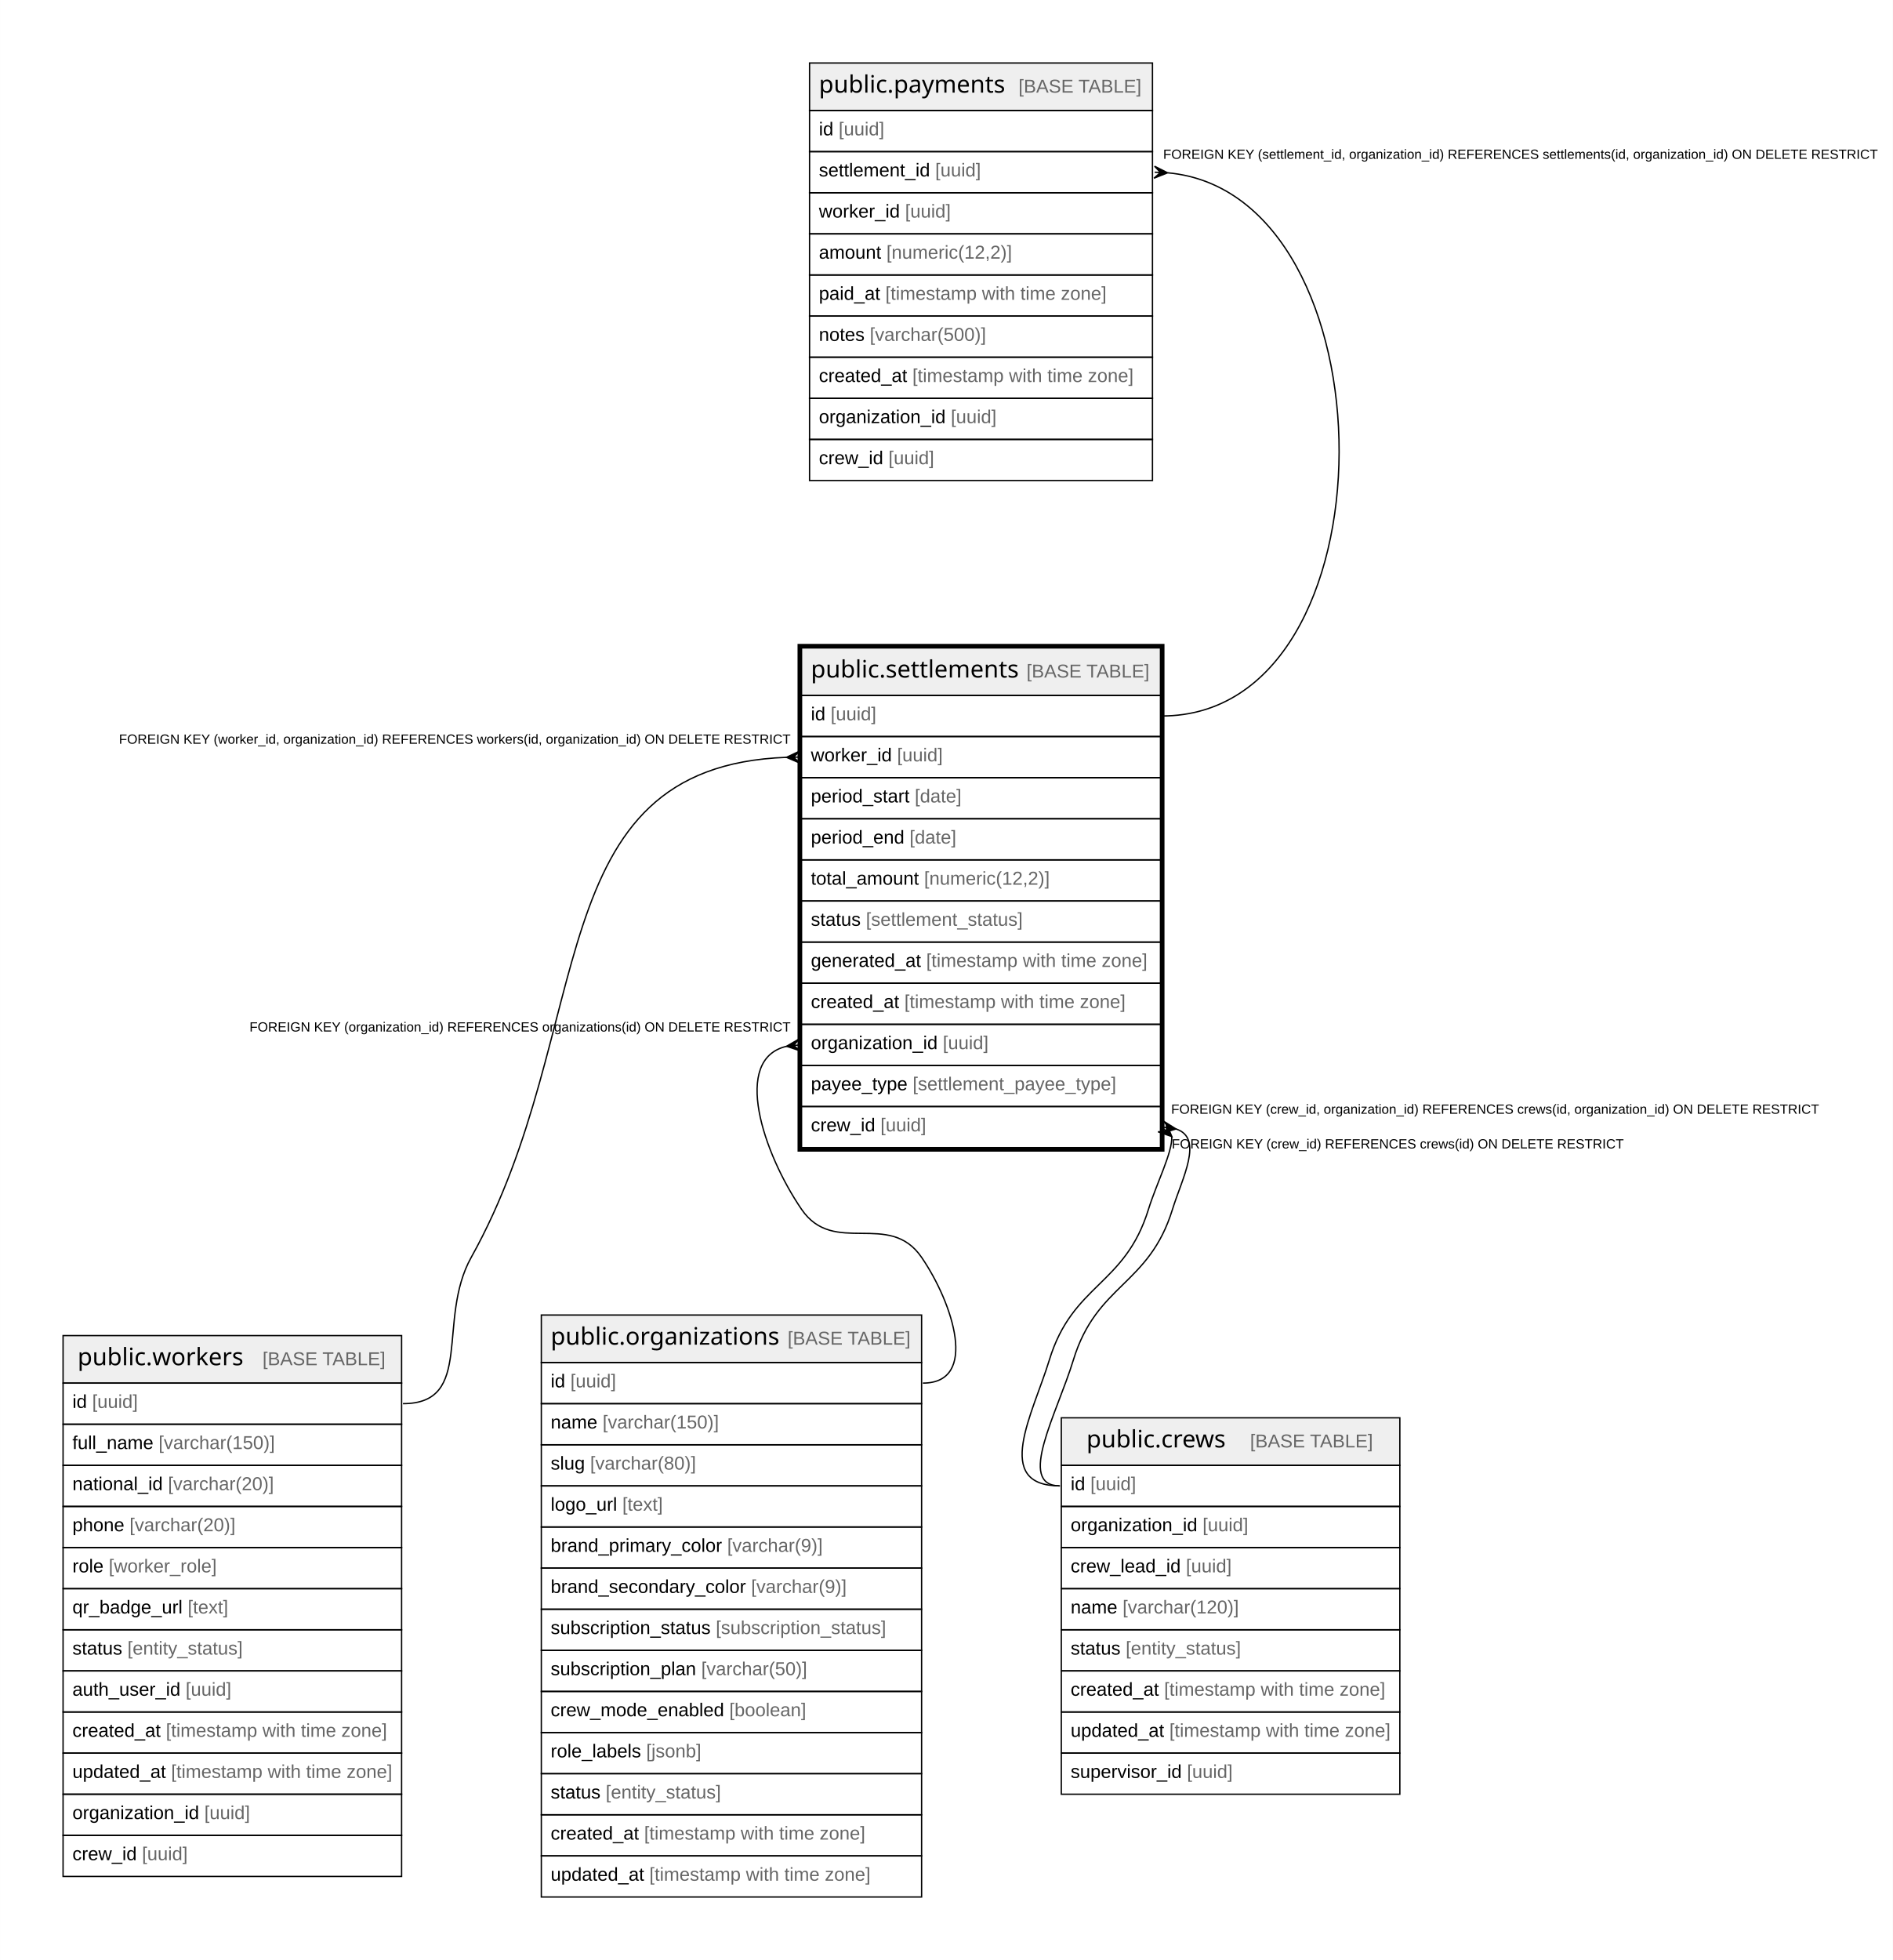
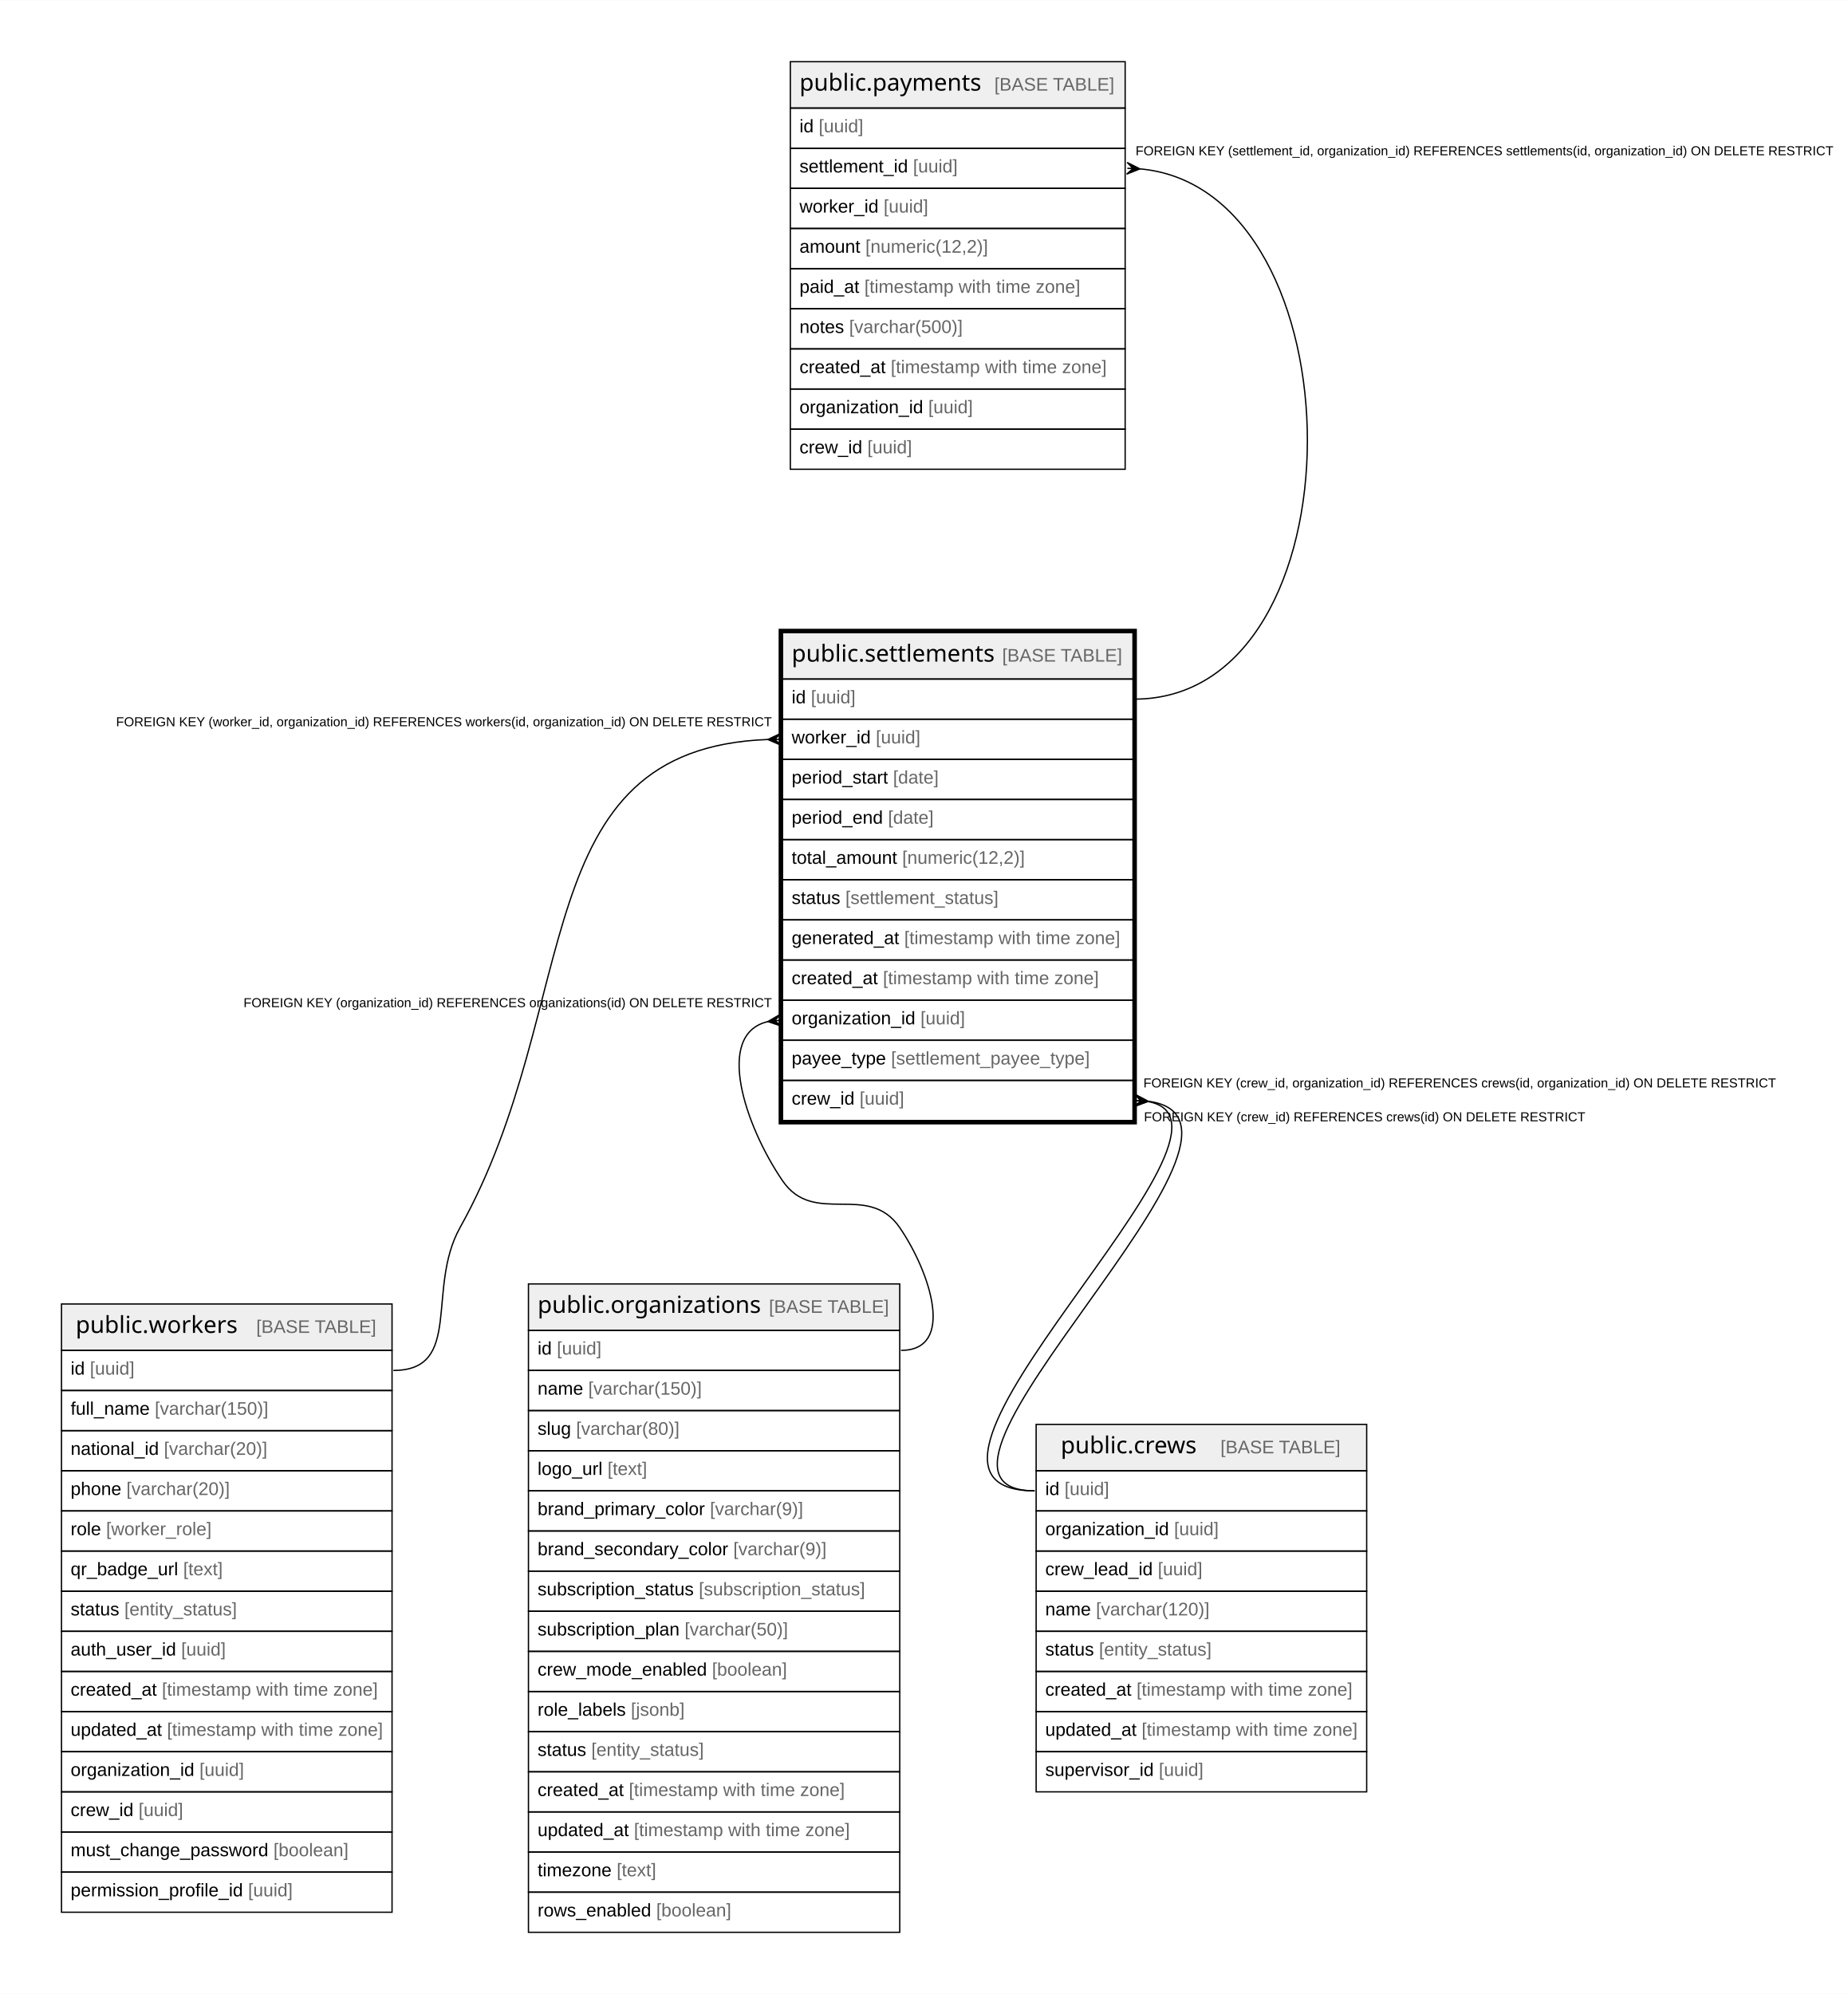
- <svg xmlns="http://www.w3.org/2000/svg" width="1418pt" height="1468pt" viewBox="0.00 0.00 1418.27 1468.40">
-   <g id="graph0" class="graph" transform="scale(1 1) rotate(0) translate(4 1464.4)">
-     <polygon fill="white" stroke="none" points="-4,4 -4,-1464.4 1414.27,-1464.4 1414.27,4 -4,4" />
+ <svg xmlns="http://www.w3.org/2000/svg" width="1418pt" height="1530pt" viewBox="0.00 0.00 1418.27 1530.00">
+   <g id="graph0" class="graph" transform="scale(1 1) rotate(0) translate(4 1526)">
+     <polygon fill="white" stroke="none" points="-4,4 -4,-1526 1414.27,-1526 1414.27,4 -4,4" />
    <g id="node1" class="node">
-       <polygon fill="#efefef" stroke="none" points="596.56,-943.4 596.56,-979 865.52,-979 865.52,-943.4 596.56,-943.4" />
-       <polygon fill="none" stroke="black" points="596.56,-943.4 596.56,-979 865.52,-979 865.52,-943.4 596.56,-943.4" />
-       <text text-anchor="start" x="603.56" y="-956.8" font-family="Arial Bold" font-size="18.00">public.settlements</text>
-       <text text-anchor="start" x="734.03" y="-956.8" font-family="Arial" font-size="14.00">    </text>
-       <text text-anchor="start" x="765.15" y="-956.8" font-family="Arial" font-size="14.00" fill="#666666">[BASE TABLE]</text>
+       <polygon fill="#efefef" stroke="none" points="596.56,-1005 596.56,-1040.6 865.52,-1040.6 865.52,-1005 596.56,-1005" />
+       <polygon fill="none" stroke="black" points="596.56,-1005 596.56,-1040.6 865.52,-1040.6 865.52,-1005 596.56,-1005" />
+       <text text-anchor="start" x="603.56" y="-1018.4" font-family="Arial Bold" font-size="18.00">public.settlements</text>
+       <text text-anchor="start" x="734.03" y="-1018.4" font-family="Arial" font-size="14.00">    </text>
+       <text text-anchor="start" x="765.15" y="-1018.4" font-family="Arial" font-size="14.00" fill="#666666">[BASE TABLE]</text>
+       <polygon fill="none" stroke="black" points="596.56,-974.2 596.56,-1005 865.52,-1005 865.52,-974.2 596.56,-974.2" />
+       <text text-anchor="start" x="603.56" y="-986.4" font-family="Arial" font-size="14.00">id </text>
+       <text text-anchor="start" x="618.35" y="-986.4" font-family="Arial" font-size="14.00" fill="#666666">[uuid]</text>
+       <polygon fill="none" stroke="black" points="596.56,-943.4 596.56,-974.2 865.52,-974.2 865.52,-943.4 596.56,-943.4" />
+       <text text-anchor="start" x="603.56" y="-955.6" font-family="Arial" font-size="14.00">worker_id </text>
+       <text text-anchor="start" x="668.14" y="-955.6" font-family="Arial" font-size="14.00" fill="#666666">[uuid]</text>
      <polygon fill="none" stroke="black" points="596.56,-912.6 596.56,-943.4 865.52,-943.4 865.52,-912.6 596.56,-912.6" />
-       <text text-anchor="start" x="603.56" y="-924.8" font-family="Arial" font-size="14.00">id </text>
-       <text text-anchor="start" x="618.35" y="-924.8" font-family="Arial" font-size="14.00" fill="#666666">[uuid]</text>
+       <text text-anchor="start" x="603.56" y="-924.8" font-family="Arial" font-size="14.00">period_start </text>
+       <text text-anchor="start" x="681.38" y="-924.8" font-family="Arial" font-size="14.00" fill="#666666">[date]</text>
      <polygon fill="none" stroke="black" points="596.56,-881.8 596.56,-912.6 865.52,-912.6 865.52,-881.8 596.56,-881.8" />
-       <text text-anchor="start" x="603.56" y="-894" font-family="Arial" font-size="14.00">worker_id </text>
-       <text text-anchor="start" x="668.14" y="-894" font-family="Arial" font-size="14.00" fill="#666666">[uuid]</text>
+       <text text-anchor="start" x="603.56" y="-894" font-family="Arial" font-size="14.00">period_end </text>
+       <text text-anchor="start" x="677.51" y="-894" font-family="Arial" font-size="14.00" fill="#666666">[date]</text>
      <polygon fill="none" stroke="black" points="596.56,-851 596.56,-881.8 865.52,-881.8 865.52,-851 596.56,-851" />
-       <text text-anchor="start" x="603.56" y="-863.2" font-family="Arial" font-size="14.00">period_start </text>
-       <text text-anchor="start" x="681.38" y="-863.2" font-family="Arial" font-size="14.00" fill="#666666">[date]</text>
+       <text text-anchor="start" x="603.56" y="-863.2" font-family="Arial" font-size="14.00">total_amount </text>
+       <text text-anchor="start" x="688.39" y="-863.2" font-family="Arial" font-size="14.00" fill="#666666">[numeric(12,2)]</text>
      <polygon fill="none" stroke="black" points="596.56,-820.2 596.56,-851 865.52,-851 865.52,-820.2 596.56,-820.2" />
-       <text text-anchor="start" x="603.56" y="-832.4" font-family="Arial" font-size="14.00">period_end </text>
-       <text text-anchor="start" x="677.51" y="-832.4" font-family="Arial" font-size="14.00" fill="#666666">[date]</text>
+       <text text-anchor="start" x="603.56" y="-832.4" font-family="Arial" font-size="14.00">status </text>
+       <text text-anchor="start" x="644.8" y="-832.4" font-family="Arial" font-size="14.00" fill="#666666">[settlement_status]</text>
      <polygon fill="none" stroke="black" points="596.56,-789.4 596.56,-820.2 865.52,-820.2 865.52,-789.4 596.56,-789.4" />
-       <text text-anchor="start" x="603.56" y="-801.6" font-family="Arial" font-size="14.00">total_amount </text>
-       <text text-anchor="start" x="688.39" y="-801.6" font-family="Arial" font-size="14.00" fill="#666666">[numeric(12,2)]</text>
+       <text text-anchor="start" x="603.56" y="-801.6" font-family="Arial" font-size="14.00">generated_at </text>
+       <text text-anchor="start" x="689.97" y="-801.6" font-family="Arial" font-size="14.00" fill="#666666">[timestamp with time zone]</text>
      <polygon fill="none" stroke="black" points="596.56,-758.6 596.56,-789.4 865.52,-789.4 865.52,-758.6 596.56,-758.6" />
-       <text text-anchor="start" x="603.56" y="-770.8" font-family="Arial" font-size="14.00">status </text>
-       <text text-anchor="start" x="644.8" y="-770.8" font-family="Arial" font-size="14.00" fill="#666666">[settlement_status]</text>
+       <text text-anchor="start" x="603.56" y="-770.8" font-family="Arial" font-size="14.00">created_at </text>
+       <text text-anchor="start" x="673.61" y="-770.8" font-family="Arial" font-size="14.00" fill="#666666">[timestamp with time zone]</text>
      <polygon fill="none" stroke="black" points="596.56,-727.8 596.56,-758.6 865.52,-758.6 865.52,-727.8 596.56,-727.8" />
-       <text text-anchor="start" x="603.56" y="-740" font-family="Arial" font-size="14.00">generated_at </text>
-       <text text-anchor="start" x="689.97" y="-740" font-family="Arial" font-size="14.00" fill="#666666">[timestamp with time zone]</text>
+       <text text-anchor="start" x="603.56" y="-740" font-family="Arial" font-size="14.00">organization_id </text>
+       <text text-anchor="start" x="702.41" y="-740" font-family="Arial" font-size="14.00" fill="#666666">[uuid]</text>
      <polygon fill="none" stroke="black" points="596.56,-697 596.56,-727.8 865.52,-727.8 865.52,-697 596.56,-697" />
-       <text text-anchor="start" x="603.56" y="-709.2" font-family="Arial" font-size="14.00">created_at </text>
-       <text text-anchor="start" x="673.61" y="-709.2" font-family="Arial" font-size="14.00" fill="#666666">[timestamp with time zone]</text>
+       <text text-anchor="start" x="603.56" y="-709.2" font-family="Arial" font-size="14.00">payee_type </text>
+       <text text-anchor="start" x="679.84" y="-709.2" font-family="Arial" font-size="14.00" fill="#666666">[settlement_payee_type]</text>
      <polygon fill="none" stroke="black" points="596.56,-666.2 596.56,-697 865.52,-697 865.52,-666.2 596.56,-666.2" />
-       <text text-anchor="start" x="603.56" y="-678.4" font-family="Arial" font-size="14.00">organization_id </text>
-       <text text-anchor="start" x="702.41" y="-678.4" font-family="Arial" font-size="14.00" fill="#666666">[uuid]</text>
-       <polygon fill="none" stroke="black" points="596.56,-635.4 596.56,-666.2 865.52,-666.2 865.52,-635.4 596.56,-635.4" />
-       <text text-anchor="start" x="603.56" y="-647.6" font-family="Arial" font-size="14.00">payee_type </text>
-       <text text-anchor="start" x="679.84" y="-647.6" font-family="Arial" font-size="14.00" fill="#666666">[settlement_payee_type]</text>
-       <polygon fill="none" stroke="black" points="596.56,-604.6 596.56,-635.4 865.52,-635.4 865.52,-604.6 596.56,-604.6" />
-       <text text-anchor="start" x="603.56" y="-616.8" font-family="Arial" font-size="14.00">crew_id </text>
-       <text text-anchor="start" x="655.69" y="-616.8" font-family="Arial" font-size="14.00" fill="#666666">[uuid]</text>
-       <polygon fill="none" stroke="black" stroke-width="3" points="595.06,-603.1 595.06,-980.5 867.02,-980.5 867.02,-603.1 595.06,-603.1" />
+       <text text-anchor="start" x="603.56" y="-678.4" font-family="Arial" font-size="14.00">crew_id </text>
+       <text text-anchor="start" x="655.69" y="-678.4" font-family="Arial" font-size="14.00" fill="#666666">[uuid]</text>
+       <polygon fill="none" stroke="black" stroke-width="3" points="595.06,-664.7 595.06,-1042.1 867.02,-1042.1 867.02,-664.7 595.06,-664.7" />
    </g>
    <g id="node3" class="node">
-       <polygon fill="#efefef" stroke="none" points="43.2,-428.2 43.2,-463.8 296.88,-463.8 296.88,-428.2 43.2,-428.2" />
-       <polygon fill="none" stroke="black" points="43.2,-428.2 43.2,-463.8 296.88,-463.8 296.88,-428.2 43.2,-428.2" />
-       <text text-anchor="start" x="54.06" y="-441.6" font-family="Arial Bold" font-size="18.00">public.workers</text>
-       <text text-anchor="start" x="161.53" y="-441.6" font-family="Arial" font-size="14.00">    </text>
-       <text text-anchor="start" x="192.65" y="-441.6" font-family="Arial" font-size="14.00" fill="#666666">[BASE TABLE]</text>
+       <polygon fill="#efefef" stroke="none" points="43.2,-489.8 43.2,-525.4 296.88,-525.4 296.88,-489.8 43.2,-489.8" />
+       <polygon fill="none" stroke="black" points="43.2,-489.8 43.2,-525.4 296.88,-525.4 296.88,-489.8 43.2,-489.8" />
+       <text text-anchor="start" x="54.06" y="-503.2" font-family="Arial Bold" font-size="18.00">public.workers</text>
+       <text text-anchor="start" x="161.53" y="-503.2" font-family="Arial" font-size="14.00">    </text>
+       <text text-anchor="start" x="192.65" y="-503.2" font-family="Arial" font-size="14.00" fill="#666666">[BASE TABLE]</text>
+       <polygon fill="none" stroke="black" points="43.2,-459 43.2,-489.8 296.88,-489.8 296.88,-459 43.2,-459" />
+       <text text-anchor="start" x="50.2" y="-471.2" font-family="Arial" font-size="14.00">id </text>
+       <text text-anchor="start" x="64.99" y="-471.2" font-family="Arial" font-size="14.00" fill="#666666">[uuid]</text>
+       <polygon fill="none" stroke="black" points="43.2,-428.2 43.2,-459 296.88,-459 296.88,-428.2 43.2,-428.2" />
+       <text text-anchor="start" x="50.2" y="-440.4" font-family="Arial" font-size="14.00">full_name </text>
+       <text text-anchor="start" x="114.79" y="-440.4" font-family="Arial" font-size="14.00" fill="#666666">[varchar(150)]</text>
      <polygon fill="none" stroke="black" points="43.2,-397.4 43.2,-428.2 296.88,-428.2 296.88,-397.4 43.2,-397.4" />
-       <text text-anchor="start" x="50.2" y="-409.6" font-family="Arial" font-size="14.00">id </text>
-       <text text-anchor="start" x="64.99" y="-409.6" font-family="Arial" font-size="14.00" fill="#666666">[uuid]</text>
+       <text text-anchor="start" x="50.2" y="-409.6" font-family="Arial" font-size="14.00">national_id </text>
+       <text text-anchor="start" x="121.81" y="-409.6" font-family="Arial" font-size="14.00" fill="#666666">[varchar(20)]</text>
      <polygon fill="none" stroke="black" points="43.2,-366.6 43.2,-397.4 296.88,-397.4 296.88,-366.6 43.2,-366.6" />
-       <text text-anchor="start" x="50.2" y="-378.8" font-family="Arial" font-size="14.00">full_name </text>
-       <text text-anchor="start" x="114.79" y="-378.8" font-family="Arial" font-size="14.00" fill="#666666">[varchar(150)]</text>
+       <text text-anchor="start" x="50.2" y="-378.8" font-family="Arial" font-size="14.00">phone </text>
+       <text text-anchor="start" x="93.02" y="-378.8" font-family="Arial" font-size="14.00" fill="#666666">[varchar(20)]</text>
      <polygon fill="none" stroke="black" points="43.2,-335.8 43.2,-366.6 296.88,-366.6 296.88,-335.8 43.2,-335.8" />
-       <text text-anchor="start" x="50.2" y="-348" font-family="Arial" font-size="14.00">national_id </text>
-       <text text-anchor="start" x="121.81" y="-348" font-family="Arial" font-size="14.00" fill="#666666">[varchar(20)]</text>
+       <text text-anchor="start" x="50.2" y="-348" font-family="Arial" font-size="14.00">role </text>
+       <text text-anchor="start" x="77.43" y="-348" font-family="Arial" font-size="14.00" fill="#666666">[worker_role]</text>
      <polygon fill="none" stroke="black" points="43.2,-305 43.2,-335.8 296.88,-335.8 296.88,-305 43.2,-305" />
-       <text text-anchor="start" x="50.2" y="-317.2" font-family="Arial" font-size="14.00">phone </text>
-       <text text-anchor="start" x="93.02" y="-317.2" font-family="Arial" font-size="14.00" fill="#666666">[varchar(20)]</text>
+       <text text-anchor="start" x="50.2" y="-317.2" font-family="Arial" font-size="14.00">qr_badge_url </text>
+       <text text-anchor="start" x="136.6" y="-317.2" font-family="Arial" font-size="14.00" fill="#666666">[text]</text>
      <polygon fill="none" stroke="black" points="43.2,-274.2 43.2,-305 296.88,-305 296.88,-274.2 43.2,-274.2" />
-       <text text-anchor="start" x="50.2" y="-286.4" font-family="Arial" font-size="14.00">role </text>
-       <text text-anchor="start" x="77.43" y="-286.4" font-family="Arial" font-size="14.00" fill="#666666">[worker_role]</text>
+       <text text-anchor="start" x="50.2" y="-286.4" font-family="Arial" font-size="14.00">status </text>
+       <text text-anchor="start" x="91.44" y="-286.4" font-family="Arial" font-size="14.00" fill="#666666">[entity_status]</text>
      <polygon fill="none" stroke="black" points="43.2,-243.4 43.2,-274.2 296.88,-274.2 296.88,-243.4 43.2,-243.4" />
-       <text text-anchor="start" x="50.2" y="-255.6" font-family="Arial" font-size="14.00">qr_badge_url </text>
-       <text text-anchor="start" x="136.6" y="-255.6" font-family="Arial" font-size="14.00" fill="#666666">[text]</text>
+       <text text-anchor="start" x="50.2" y="-255.6" font-family="Arial" font-size="14.00">auth_user_id </text>
+       <text text-anchor="start" x="135.04" y="-255.6" font-family="Arial" font-size="14.00" fill="#666666">[uuid]</text>
      <polygon fill="none" stroke="black" points="43.2,-212.6 43.2,-243.4 296.88,-243.4 296.88,-212.6 43.2,-212.6" />
-       <text text-anchor="start" x="50.2" y="-224.8" font-family="Arial" font-size="14.00">status </text>
-       <text text-anchor="start" x="91.44" y="-224.8" font-family="Arial" font-size="14.00" fill="#666666">[entity_status]</text>
+       <text text-anchor="start" x="50.2" y="-224.8" font-family="Arial" font-size="14.00">created_at </text>
+       <text text-anchor="start" x="120.25" y="-224.8" font-family="Arial" font-size="14.00" fill="#666666">[timestamp with time zone]</text>
      <polygon fill="none" stroke="black" points="43.2,-181.8 43.2,-212.6 296.88,-212.6 296.88,-181.8 43.2,-181.8" />
-       <text text-anchor="start" x="50.2" y="-194" font-family="Arial" font-size="14.00">auth_user_id </text>
-       <text text-anchor="start" x="135.04" y="-194" font-family="Arial" font-size="14.00" fill="#666666">[uuid]</text>
+       <text text-anchor="start" x="50.2" y="-194" font-family="Arial" font-size="14.00">updated_at </text>
+       <text text-anchor="start" x="124.16" y="-194" font-family="Arial" font-size="14.00" fill="#666666">[timestamp with time zone]</text>
      <polygon fill="none" stroke="black" points="43.2,-151 43.2,-181.8 296.88,-181.8 296.88,-151 43.2,-151" />
-       <text text-anchor="start" x="50.2" y="-163.2" font-family="Arial" font-size="14.00">created_at </text>
-       <text text-anchor="start" x="120.25" y="-163.2" font-family="Arial" font-size="14.00" fill="#666666">[timestamp with time zone]</text>
+       <text text-anchor="start" x="50.2" y="-163.2" font-family="Arial" font-size="14.00">organization_id </text>
+       <text text-anchor="start" x="149.05" y="-163.2" font-family="Arial" font-size="14.00" fill="#666666">[uuid]</text>
      <polygon fill="none" stroke="black" points="43.2,-120.2 43.2,-151 296.88,-151 296.88,-120.2 43.2,-120.2" />
-       <text text-anchor="start" x="50.2" y="-132.4" font-family="Arial" font-size="14.00">updated_at </text>
-       <text text-anchor="start" x="124.16" y="-132.4" font-family="Arial" font-size="14.00" fill="#666666">[timestamp with time zone]</text>
+       <text text-anchor="start" x="50.2" y="-132.4" font-family="Arial" font-size="14.00">crew_id </text>
+       <text text-anchor="start" x="102.33" y="-132.4" font-family="Arial" font-size="14.00" fill="#666666">[uuid]</text>
      <polygon fill="none" stroke="black" points="43.2,-89.4 43.2,-120.2 296.88,-120.2 296.88,-89.4 43.2,-89.4" />
-       <text text-anchor="start" x="50.2" y="-101.6" font-family="Arial" font-size="14.00">organization_id </text>
-       <text text-anchor="start" x="149.05" y="-101.6" font-family="Arial" font-size="14.00" fill="#666666">[uuid]</text>
+       <text text-anchor="start" x="50.2" y="-101.6" font-family="Arial" font-size="14.00">must_change_password </text>
+       <text text-anchor="start" x="205.85" y="-101.6" font-family="Arial" font-size="14.00" fill="#666666">[boolean]</text>
      <polygon fill="none" stroke="black" points="43.2,-58.6 43.2,-89.4 296.88,-89.4 296.88,-58.6 43.2,-58.6" />
-       <text text-anchor="start" x="50.2" y="-70.8" font-family="Arial" font-size="14.00">crew_id </text>
-       <text text-anchor="start" x="102.33" y="-70.8" font-family="Arial" font-size="14.00" fill="#666666">[uuid]</text>
+       <text text-anchor="start" x="50.2" y="-70.8" font-family="Arial" font-size="14.00">permission_profile_id </text>
+       <text text-anchor="start" x="186.38" y="-70.8" font-family="Arial" font-size="14.00" fill="#666666">[uuid]</text>
    </g>
    <g id="edge2" class="edge">
-       <path fill="none" stroke="black" d="M585.27,-897.02C397.89,-890.15 444.54,-693.42 349.04,-522.4 322.83,-475.46 351.64,-412.8 297.88,-412.8" />
-       <polygon fill="black" stroke="black" points="585.23,-897.01 595.14,-901.69 590.56,-897.11 594.89,-897.19 594.89,-897.19 594.89,-897.19 590.56,-897.11 595.31,-892.69 585.23,-897.01" />
-       <text text-anchor="start" x="85.07" y="-907.2" font-family="Arial" font-size="10.00">FOREIGN KEY (worker_id, organization_id) REFERENCES workers(id, organization_id) ON DELETE RESTRICT</text>
+       <path fill="none" stroke="black" d="M585.27,-958.62C397.89,-951.75 444.54,-755.02 349.04,-584 322.83,-537.06 351.64,-474.4 297.88,-474.4" />
+       <polygon fill="black" stroke="black" points="585.23,-958.61 595.14,-963.29 590.56,-958.71 594.89,-958.79 594.89,-958.79 594.89,-958.79 590.56,-958.71 595.31,-954.29 585.23,-958.61" />
+       <text text-anchor="start" x="85.07" y="-968.8" font-family="Arial" font-size="10.00">FOREIGN KEY (worker_id, organization_id) REFERENCES workers(id, organization_id) ON DELETE RESTRICT</text>
    </g>
    <g id="node4" class="node">
-       <polygon fill="#efefef" stroke="none" points="401.57,-443.6 401.57,-479.2 686.52,-479.2 686.52,-443.6 401.57,-443.6" />
-       <polygon fill="none" stroke="black" points="401.57,-443.6 401.57,-479.2 686.52,-479.2 686.52,-443.6 401.57,-443.6" />
-       <text text-anchor="start" x="408.57" y="-457" font-family="Arial Bold" font-size="18.00">public.organizations</text>
-       <text text-anchor="start" x="555.03" y="-457" font-family="Arial" font-size="14.00">    </text>
-       <text text-anchor="start" x="586.14" y="-457" font-family="Arial" font-size="14.00" fill="#666666">[BASE TABLE]</text>
+       <polygon fill="#efefef" stroke="none" points="401.57,-505.2 401.57,-540.8 686.52,-540.8 686.52,-505.2 401.57,-505.2" />
+       <polygon fill="none" stroke="black" points="401.57,-505.2 401.57,-540.8 686.52,-540.8 686.52,-505.2 401.57,-505.2" />
+       <text text-anchor="start" x="408.57" y="-518.6" font-family="Arial Bold" font-size="18.00">public.organizations</text>
+       <text text-anchor="start" x="555.03" y="-518.6" font-family="Arial" font-size="14.00">    </text>
+       <text text-anchor="start" x="586.14" y="-518.6" font-family="Arial" font-size="14.00" fill="#666666">[BASE TABLE]</text>
+       <polygon fill="none" stroke="black" points="401.57,-474.4 401.57,-505.2 686.52,-505.2 686.52,-474.4 401.57,-474.4" />
+       <text text-anchor="start" x="408.57" y="-486.6" font-family="Arial" font-size="14.00">id </text>
+       <text text-anchor="start" x="423.35" y="-486.6" font-family="Arial" font-size="14.00" fill="#666666">[uuid]</text>
+       <polygon fill="none" stroke="black" points="401.57,-443.6 401.57,-474.4 686.52,-474.4 686.52,-443.6 401.57,-443.6" />
+       <text text-anchor="start" x="408.57" y="-455.8" font-family="Arial" font-size="14.00">name </text>
+       <text text-anchor="start" x="447.48" y="-455.8" font-family="Arial" font-size="14.00" fill="#666666">[varchar(150)]</text>
      <polygon fill="none" stroke="black" points="401.57,-412.8 401.57,-443.6 686.52,-443.6 686.52,-412.8 401.57,-412.8" />
-       <text text-anchor="start" x="408.57" y="-425" font-family="Arial" font-size="14.00">id </text>
-       <text text-anchor="start" x="423.35" y="-425" font-family="Arial" font-size="14.00" fill="#666666">[uuid]</text>
+       <text text-anchor="start" x="408.57" y="-425" font-family="Arial" font-size="14.00">slug </text>
+       <text text-anchor="start" x="438.14" y="-425" font-family="Arial" font-size="14.00" fill="#666666">[varchar(80)]</text>
      <polygon fill="none" stroke="black" points="401.57,-382 401.57,-412.8 686.52,-412.8 686.52,-382 401.57,-382" />
-       <text text-anchor="start" x="408.57" y="-394.2" font-family="Arial" font-size="14.00">name </text>
-       <text text-anchor="start" x="447.48" y="-394.2" font-family="Arial" font-size="14.00" fill="#666666">[varchar(150)]</text>
+       <text text-anchor="start" x="408.57" y="-394.2" font-family="Arial" font-size="14.00">logo_url </text>
+       <text text-anchor="start" x="462.27" y="-394.2" font-family="Arial" font-size="14.00" fill="#666666">[text]</text>
      <polygon fill="none" stroke="black" points="401.57,-351.2 401.57,-382 686.52,-382 686.52,-351.2 401.57,-351.2" />
-       <text text-anchor="start" x="408.57" y="-363.4" font-family="Arial" font-size="14.00">slug </text>
-       <text text-anchor="start" x="438.14" y="-363.4" font-family="Arial" font-size="14.00" fill="#666666">[varchar(80)]</text>
+       <text text-anchor="start" x="408.57" y="-363.4" font-family="Arial" font-size="14.00">brand_primary_color </text>
+       <text text-anchor="start" x="540.85" y="-363.4" font-family="Arial" font-size="14.00" fill="#666666">[varchar(9)]</text>
      <polygon fill="none" stroke="black" points="401.57,-320.4 401.57,-351.2 686.52,-351.2 686.52,-320.4 401.57,-320.4" />
-       <text text-anchor="start" x="408.57" y="-332.6" font-family="Arial" font-size="14.00">logo_url </text>
-       <text text-anchor="start" x="462.27" y="-332.6" font-family="Arial" font-size="14.00" fill="#666666">[text]</text>
+       <text text-anchor="start" x="408.57" y="-332.6" font-family="Arial" font-size="14.00">brand_secondary_color </text>
+       <text text-anchor="start" x="558.77" y="-332.6" font-family="Arial" font-size="14.00" fill="#666666">[varchar(9)]</text>
      <polygon fill="none" stroke="black" points="401.57,-289.6 401.57,-320.4 686.52,-320.4 686.52,-289.6 401.57,-289.6" />
-       <text text-anchor="start" x="408.57" y="-301.8" font-family="Arial" font-size="14.00">brand_primary_color </text>
-       <text text-anchor="start" x="540.85" y="-301.8" font-family="Arial" font-size="14.00" fill="#666666">[varchar(9)]</text>
+       <text text-anchor="start" x="408.57" y="-301.8" font-family="Arial" font-size="14.00">subscription_status </text>
+       <text text-anchor="start" x="532.3" y="-301.8" font-family="Arial" font-size="14.00" fill="#666666">[subscription_status]</text>
      <polygon fill="none" stroke="black" points="401.57,-258.8 401.57,-289.6 686.52,-289.6 686.52,-258.8 401.57,-258.8" />
-       <text text-anchor="start" x="408.57" y="-271" font-family="Arial" font-size="14.00">brand_secondary_color </text>
-       <text text-anchor="start" x="558.77" y="-271" font-family="Arial" font-size="14.00" fill="#666666">[varchar(9)]</text>
+       <text text-anchor="start" x="408.57" y="-271" font-family="Arial" font-size="14.00">subscription_plan </text>
+       <text text-anchor="start" x="521.41" y="-271" font-family="Arial" font-size="14.00" fill="#666666">[varchar(50)]</text>
      <polygon fill="none" stroke="black" points="401.57,-228 401.57,-258.8 686.52,-258.8 686.52,-228 401.57,-228" />
-       <text text-anchor="start" x="408.57" y="-240.2" font-family="Arial" font-size="14.00">subscription_status </text>
-       <text text-anchor="start" x="532.3" y="-240.2" font-family="Arial" font-size="14.00" fill="#666666">[subscription_status]</text>
+       <text text-anchor="start" x="408.57" y="-240.2" font-family="Arial" font-size="14.00">crew_mode_enabled </text>
+       <text text-anchor="start" x="542.43" y="-240.2" font-family="Arial" font-size="14.00" fill="#666666">[boolean]</text>
      <polygon fill="none" stroke="black" points="401.57,-197.2 401.57,-228 686.52,-228 686.52,-197.2 401.57,-197.2" />
-       <text text-anchor="start" x="408.57" y="-209.4" font-family="Arial" font-size="14.00">subscription_plan </text>
-       <text text-anchor="start" x="521.41" y="-209.4" font-family="Arial" font-size="14.00" fill="#666666">[varchar(50)]</text>
+       <text text-anchor="start" x="408.57" y="-209.4" font-family="Arial" font-size="14.00">role_labels </text>
+       <text text-anchor="start" x="480.17" y="-209.4" font-family="Arial" font-size="14.00" fill="#666666">[jsonb]</text>
      <polygon fill="none" stroke="black" points="401.57,-166.4 401.57,-197.2 686.52,-197.2 686.52,-166.4 401.57,-166.4" />
-       <text text-anchor="start" x="408.57" y="-178.6" font-family="Arial" font-size="14.00">crew_mode_enabled </text>
-       <text text-anchor="start" x="542.43" y="-178.6" font-family="Arial" font-size="14.00" fill="#666666">[boolean]</text>
+       <text text-anchor="start" x="408.57" y="-178.6" font-family="Arial" font-size="14.00">status </text>
+       <text text-anchor="start" x="449.81" y="-178.6" font-family="Arial" font-size="14.00" fill="#666666">[entity_status]</text>
      <polygon fill="none" stroke="black" points="401.57,-135.6 401.57,-166.4 686.52,-166.4 686.52,-135.6 401.57,-135.6" />
-       <text text-anchor="start" x="408.57" y="-147.8" font-family="Arial" font-size="14.00">role_labels </text>
-       <text text-anchor="start" x="480.17" y="-147.8" font-family="Arial" font-size="14.00" fill="#666666">[jsonb]</text>
+       <text text-anchor="start" x="408.57" y="-147.8" font-family="Arial" font-size="14.00">created_at </text>
+       <text text-anchor="start" x="478.61" y="-147.8" font-family="Arial" font-size="14.00" fill="#666666">[timestamp with time zone]</text>
      <polygon fill="none" stroke="black" points="401.57,-104.8 401.57,-135.6 686.52,-135.6 686.52,-104.8 401.57,-104.8" />
-       <text text-anchor="start" x="408.57" y="-117" font-family="Arial" font-size="14.00">status </text>
-       <text text-anchor="start" x="449.81" y="-117" font-family="Arial" font-size="14.00" fill="#666666">[entity_status]</text>
+       <text text-anchor="start" x="408.57" y="-117" font-family="Arial" font-size="14.00">updated_at </text>
+       <text text-anchor="start" x="482.52" y="-117" font-family="Arial" font-size="14.00" fill="#666666">[timestamp with time zone]</text>
      <polygon fill="none" stroke="black" points="401.57,-74 401.57,-104.8 686.52,-104.8 686.52,-74 401.57,-74" />
-       <text text-anchor="start" x="408.57" y="-86.2" font-family="Arial" font-size="14.00">created_at </text>
-       <text text-anchor="start" x="478.61" y="-86.2" font-family="Arial" font-size="14.00" fill="#666666">[timestamp with time zone]</text>
+       <text text-anchor="start" x="408.57" y="-86.2" font-family="Arial" font-size="14.00">timezone </text>
+       <text text-anchor="start" x="469.26" y="-86.2" font-family="Arial" font-size="14.00" fill="#666666">[text]</text>
      <polygon fill="none" stroke="black" points="401.57,-43.2 401.57,-74 686.52,-74 686.52,-43.2 401.57,-43.2" />
-       <text text-anchor="start" x="408.57" y="-55.4" font-family="Arial" font-size="14.00">updated_at </text>
-       <text text-anchor="start" x="482.52" y="-55.4" font-family="Arial" font-size="14.00" fill="#666666">[timestamp with time zone]</text>
+       <text text-anchor="start" x="408.57" y="-55.4" font-family="Arial" font-size="14.00">rows_enabled </text>
+       <text text-anchor="start" x="499.63" y="-55.4" font-family="Arial" font-size="14.00" fill="#666666">[boolean]</text>
    </g>
    <g id="edge3" class="edge">
-       <path fill="none" stroke="black" d="M585.42,-680.54C544.23,-671.09 567.79,-600.53 596.56,-558.4 620.84,-522.84 662.19,-557.93 686.52,-522.4 710.17,-487.85 729.38,-428.2 687.52,-428.2" />
-       <polygon fill="black" stroke="black" points="585.28,-680.53 594.76,-686.04 590.59,-681.08 594.89,-681.53 594.89,-681.53 594.89,-681.53 590.59,-681.08 595.69,-677.09 585.28,-680.53" />
-       <text text-anchor="start" x="182.89" y="-691.6" font-family="Arial" font-size="10.00">FOREIGN KEY (organization_id) REFERENCES organizations(id) ON DELETE RESTRICT</text>
+       <path fill="none" stroke="black" d="M585.42,-742.14C544.23,-732.69 567.79,-662.13 596.56,-620 620.84,-584.44 662.19,-619.53 686.52,-584 710.17,-549.45 729.38,-489.8 687.52,-489.8" />
+       <polygon fill="black" stroke="black" points="585.28,-742.13 594.76,-747.64 590.59,-742.68 594.89,-743.13 594.89,-743.13 594.89,-743.13 590.59,-742.68 595.69,-738.69 585.28,-742.13" />
+       <text text-anchor="start" x="182.89" y="-753.2" font-family="Arial" font-size="10.00">FOREIGN KEY (organization_id) REFERENCES organizations(id) ON DELETE RESTRICT</text>
    </g>
    <g id="node5" class="node">
-       <polygon fill="#efefef" stroke="none" points="791.2,-366.6 791.2,-402.2 1044.88,-402.2 1044.88,-366.6 791.2,-366.6" />
-       <polygon fill="none" stroke="black" points="791.2,-366.6 791.2,-402.2 1044.88,-402.2 1044.88,-366.6 791.2,-366.6" />
-       <text text-anchor="start" x="810.06" y="-380" font-family="Arial Bold" font-size="18.00">public.crews</text>
-       <text text-anchor="start" x="901.53" y="-380" font-family="Arial" font-size="14.00">    </text>
-       <text text-anchor="start" x="932.65" y="-380" font-family="Arial" font-size="14.00" fill="#666666">[BASE TABLE]</text>
+       <polygon fill="#efefef" stroke="none" points="791.2,-397.4 791.2,-433 1044.88,-433 1044.88,-397.4 791.2,-397.4" />
+       <polygon fill="none" stroke="black" points="791.2,-397.4 791.2,-433 1044.88,-433 1044.88,-397.4 791.2,-397.4" />
+       <text text-anchor="start" x="810.06" y="-410.8" font-family="Arial Bold" font-size="18.00">public.crews</text>
+       <text text-anchor="start" x="901.53" y="-410.8" font-family="Arial" font-size="14.00">    </text>
+       <text text-anchor="start" x="932.65" y="-410.8" font-family="Arial" font-size="14.00" fill="#666666">[BASE TABLE]</text>
+       <polygon fill="none" stroke="black" points="791.2,-366.6 791.2,-397.4 1044.88,-397.4 1044.88,-366.6 791.2,-366.6" />
+       <text text-anchor="start" x="798.2" y="-378.8" font-family="Arial" font-size="14.00">id </text>
+       <text text-anchor="start" x="812.99" y="-378.8" font-family="Arial" font-size="14.00" fill="#666666">[uuid]</text>
      <polygon fill="none" stroke="black" points="791.2,-335.8 791.2,-366.6 1044.88,-366.6 1044.88,-335.8 791.2,-335.8" />
-       <text text-anchor="start" x="798.2" y="-348" font-family="Arial" font-size="14.00">id </text>
-       <text text-anchor="start" x="812.99" y="-348" font-family="Arial" font-size="14.00" fill="#666666">[uuid]</text>
+       <text text-anchor="start" x="798.2" y="-348" font-family="Arial" font-size="14.00">organization_id </text>
+       <text text-anchor="start" x="897.05" y="-348" font-family="Arial" font-size="14.00" fill="#666666">[uuid]</text>
      <polygon fill="none" stroke="black" points="791.2,-305 791.2,-335.8 1044.88,-335.8 1044.88,-305 791.2,-305" />
-       <text text-anchor="start" x="798.2" y="-317.2" font-family="Arial" font-size="14.00">organization_id </text>
-       <text text-anchor="start" x="897.05" y="-317.2" font-family="Arial" font-size="14.00" fill="#666666">[uuid]</text>
+       <text text-anchor="start" x="798.2" y="-317.2" font-family="Arial" font-size="14.00">crew_lead_id </text>
+       <text text-anchor="start" x="884.59" y="-317.2" font-family="Arial" font-size="14.00" fill="#666666">[uuid]</text>
      <polygon fill="none" stroke="black" points="791.2,-274.2 791.2,-305 1044.88,-305 1044.88,-274.2 791.2,-274.2" />
-       <text text-anchor="start" x="798.2" y="-286.4" font-family="Arial" font-size="14.00">crew_lead_id </text>
-       <text text-anchor="start" x="884.59" y="-286.4" font-family="Arial" font-size="14.00" fill="#666666">[uuid]</text>
+       <text text-anchor="start" x="798.2" y="-286.4" font-family="Arial" font-size="14.00">name </text>
+       <text text-anchor="start" x="837.11" y="-286.4" font-family="Arial" font-size="14.00" fill="#666666">[varchar(120)]</text>
      <polygon fill="none" stroke="black" points="791.2,-243.4 791.2,-274.2 1044.88,-274.2 1044.88,-243.4 791.2,-243.4" />
-       <text text-anchor="start" x="798.2" y="-255.6" font-family="Arial" font-size="14.00">name </text>
-       <text text-anchor="start" x="837.11" y="-255.6" font-family="Arial" font-size="14.00" fill="#666666">[varchar(120)]</text>
+       <text text-anchor="start" x="798.2" y="-255.6" font-family="Arial" font-size="14.00">status </text>
+       <text text-anchor="start" x="839.44" y="-255.6" font-family="Arial" font-size="14.00" fill="#666666">[entity_status]</text>
      <polygon fill="none" stroke="black" points="791.2,-212.6 791.2,-243.4 1044.88,-243.4 1044.88,-212.6 791.2,-212.6" />
-       <text text-anchor="start" x="798.2" y="-224.8" font-family="Arial" font-size="14.00">status </text>
-       <text text-anchor="start" x="839.44" y="-224.8" font-family="Arial" font-size="14.00" fill="#666666">[entity_status]</text>
+       <text text-anchor="start" x="798.2" y="-224.8" font-family="Arial" font-size="14.00">created_at </text>
+       <text text-anchor="start" x="868.25" y="-224.8" font-family="Arial" font-size="14.00" fill="#666666">[timestamp with time zone]</text>
      <polygon fill="none" stroke="black" points="791.2,-181.8 791.2,-212.6 1044.88,-212.6 1044.88,-181.8 791.2,-181.8" />
-       <text text-anchor="start" x="798.2" y="-194" font-family="Arial" font-size="14.00">created_at </text>
-       <text text-anchor="start" x="868.25" y="-194" font-family="Arial" font-size="14.00" fill="#666666">[timestamp with time zone]</text>
+       <text text-anchor="start" x="798.2" y="-194" font-family="Arial" font-size="14.00">updated_at </text>
+       <text text-anchor="start" x="872.16" y="-194" font-family="Arial" font-size="14.00" fill="#666666">[timestamp with time zone]</text>
      <polygon fill="none" stroke="black" points="791.2,-151 791.2,-181.8 1044.88,-181.8 1044.88,-151 791.2,-151" />
-       <text text-anchor="start" x="798.2" y="-163.2" font-family="Arial" font-size="14.00">updated_at </text>
-       <text text-anchor="start" x="872.16" y="-163.2" font-family="Arial" font-size="14.00" fill="#666666">[timestamp with time zone]</text>
-       <polygon fill="none" stroke="black" points="791.2,-120.2 791.2,-151 1044.88,-151 1044.88,-120.2 791.2,-120.2" />
-       <text text-anchor="start" x="798.2" y="-132.4" font-family="Arial" font-size="14.00">supervisor_id </text>
-       <text text-anchor="start" x="885.35" y="-132.4" font-family="Arial" font-size="14.00" fill="#666666">[uuid]</text>
+       <text text-anchor="start" x="798.2" y="-163.2" font-family="Arial" font-size="14.00">supervisor_id </text>
+       <text text-anchor="start" x="885.35" y="-163.2" font-family="Arial" font-size="14.00" fill="#666666">[uuid]</text>
    </g>
    <g id="edge4" class="edge">
-       <path fill="none" stroke="black" d="M873.96,-612.97C874.71,-601.32 862.38,-577.41 856.52,-558.4 838.82,-500.96 799.75,-502.89 782.2,-445.4 769.98,-405.35 739.33,-351.2 790.2,-351.2" />
-       <polygon fill="black" stroke="black" points="874.03,-612.9 863.67,-616.5 870.16,-616.57 867.01,-619.54 867.01,-619.54 867.01,-619.54 870.16,-616.57 869.86,-623.04 874.03,-612.9" />
-       <text text-anchor="start" x="873.52" y="-630" font-family="Arial" font-size="10.00">FOREIGN KEY (crew_id, organization_id) REFERENCES crews(id, organization_id) ON DELETE RESTRICT</text>
+       <path fill="none" stroke="black" d="M876.89,-680.79C974.13,-663.73 648.22,-382 790.2,-382" />
+       <polygon fill="black" stroke="black" points="876.83,-680.8 866.51,-677.09 871.51,-681.21 867.19,-681.55 867.19,-681.55 867.19,-681.55 871.51,-681.21 867.2,-686.06 876.83,-680.8" />
+       <text text-anchor="start" x="873.52" y="-691.6" font-family="Arial" font-size="10.00">FOREIGN KEY (crew_id, organization_id) REFERENCES crews(id, organization_id) ON DELETE RESTRICT</text>
    </g>
    <g id="edge5" class="edge">
-       <path fill="none" stroke="black" d="M877.06,-618.62C898.33,-611.85 881.65,-581.51 874.52,-558.4 856.82,-500.96 817.75,-502.89 800.2,-445.4 788.03,-405.51 757.57,-351.62 789.82,-351.2" />
-       <polygon fill="black" stroke="black" points="877.19,-618.6 866.67,-615.49 871.9,-619.32 867.61,-619.91 867.61,-619.91 867.61,-619.91 871.9,-619.32 867.88,-624.41 877.19,-618.6" />
-       <text text-anchor="start" x="873.95" y="-604" font-family="Arial" font-size="10.00">FOREIGN KEY (crew_id) REFERENCES crews(id) ON DELETE RESTRICT</text>
+       <path fill="none" stroke="black" d="M877.07,-680.99C994.66,-666.05 665.83,-382.57 789.83,-382" />
+       <polygon fill="black" stroke="black" points="877.27,-680.98 867.01,-677.09 871.94,-681.3 867.62,-681.56 867.62,-681.56 867.62,-681.56 871.94,-681.3 867.55,-686.07 877.27,-680.98" />
+       <text text-anchor="start" x="873.95" y="-665.6" font-family="Arial" font-size="10.00">FOREIGN KEY (crew_id) REFERENCES crews(id) ON DELETE RESTRICT</text>
    </g>
    <g id="node2" class="node">
-       <polygon fill="#efefef" stroke="none" points="602.56,-1381.6 602.56,-1417.2 859.52,-1417.2 859.52,-1381.6 602.56,-1381.6" />
-       <polygon fill="none" stroke="black" points="602.56,-1381.6 602.56,-1417.2 859.52,-1417.2 859.52,-1381.6 602.56,-1381.6" />
-       <text text-anchor="start" x="609.56" y="-1395" font-family="Arial Bold" font-size="18.00">public.payments</text>
-       <text text-anchor="start" x="728.03" y="-1395" font-family="Arial" font-size="14.00">    </text>
-       <text text-anchor="start" x="759.15" y="-1395" font-family="Arial" font-size="14.00" fill="#666666">[BASE TABLE]</text>
+       <polygon fill="#efefef" stroke="none" points="602.56,-1443.2 602.56,-1478.8 859.52,-1478.8 859.52,-1443.2 602.56,-1443.2" />
+       <polygon fill="none" stroke="black" points="602.56,-1443.2 602.56,-1478.8 859.52,-1478.8 859.52,-1443.2 602.56,-1443.2" />
+       <text text-anchor="start" x="609.56" y="-1456.6" font-family="Arial Bold" font-size="18.00">public.payments</text>
+       <text text-anchor="start" x="728.03" y="-1456.6" font-family="Arial" font-size="14.00">    </text>
+       <text text-anchor="start" x="759.15" y="-1456.6" font-family="Arial" font-size="14.00" fill="#666666">[BASE TABLE]</text>
+       <polygon fill="none" stroke="black" points="602.56,-1412.4 602.56,-1443.2 859.52,-1443.2 859.52,-1412.4 602.56,-1412.4" />
+       <text text-anchor="start" x="609.56" y="-1424.6" font-family="Arial" font-size="14.00">id </text>
+       <text text-anchor="start" x="624.34" y="-1424.6" font-family="Arial" font-size="14.00" fill="#666666">[uuid]</text>
+       <polygon fill="none" stroke="black" points="602.56,-1381.6 602.56,-1412.4 859.52,-1412.4 859.52,-1381.6 602.56,-1381.6" />
+       <text text-anchor="start" x="609.56" y="-1393.8" font-family="Arial" font-size="14.00">settlement_id </text>
+       <text text-anchor="start" x="696.72" y="-1393.8" font-family="Arial" font-size="14.00" fill="#666666">[uuid]</text>
      <polygon fill="none" stroke="black" points="602.56,-1350.8 602.56,-1381.6 859.52,-1381.6 859.52,-1350.8 602.56,-1350.8" />
-       <text text-anchor="start" x="609.56" y="-1363" font-family="Arial" font-size="14.00">id </text>
-       <text text-anchor="start" x="624.34" y="-1363" font-family="Arial" font-size="14.00" fill="#666666">[uuid]</text>
+       <text text-anchor="start" x="609.56" y="-1363" font-family="Arial" font-size="14.00">worker_id </text>
+       <text text-anchor="start" x="674.14" y="-1363" font-family="Arial" font-size="14.00" fill="#666666">[uuid]</text>
      <polygon fill="none" stroke="black" points="602.56,-1320 602.56,-1350.8 859.52,-1350.8 859.52,-1320 602.56,-1320" />
-       <text text-anchor="start" x="609.56" y="-1332.2" font-family="Arial" font-size="14.00">settlement_id </text>
-       <text text-anchor="start" x="696.72" y="-1332.2" font-family="Arial" font-size="14.00" fill="#666666">[uuid]</text>
+       <text text-anchor="start" x="609.56" y="-1332.2" font-family="Arial" font-size="14.00">amount </text>
+       <text text-anchor="start" x="660.14" y="-1332.2" font-family="Arial" font-size="14.00" fill="#666666">[numeric(12,2)]</text>
      <polygon fill="none" stroke="black" points="602.56,-1289.2 602.56,-1320 859.52,-1320 859.52,-1289.2 602.56,-1289.2" />
-       <text text-anchor="start" x="609.56" y="-1301.4" font-family="Arial" font-size="14.00">worker_id </text>
-       <text text-anchor="start" x="674.14" y="-1301.4" font-family="Arial" font-size="14.00" fill="#666666">[uuid]</text>
+       <text text-anchor="start" x="609.56" y="-1301.4" font-family="Arial" font-size="14.00">paid_at </text>
+       <text text-anchor="start" x="659.38" y="-1301.4" font-family="Arial" font-size="14.00" fill="#666666">[timestamp with time zone]</text>
      <polygon fill="none" stroke="black" points="602.56,-1258.4 602.56,-1289.2 859.52,-1289.2 859.52,-1258.4 602.56,-1258.4" />
-       <text text-anchor="start" x="609.56" y="-1270.6" font-family="Arial" font-size="14.00">amount </text>
-       <text text-anchor="start" x="660.14" y="-1270.6" font-family="Arial" font-size="14.00" fill="#666666">[numeric(12,2)]</text>
+       <text text-anchor="start" x="609.56" y="-1270.6" font-family="Arial" font-size="14.00">notes </text>
+       <text text-anchor="start" x="647.7" y="-1270.6" font-family="Arial" font-size="14.00" fill="#666666">[varchar(500)]</text>
      <polygon fill="none" stroke="black" points="602.56,-1227.6 602.56,-1258.4 859.52,-1258.4 859.52,-1227.6 602.56,-1227.6" />
-       <text text-anchor="start" x="609.56" y="-1239.8" font-family="Arial" font-size="14.00">paid_at </text>
-       <text text-anchor="start" x="659.38" y="-1239.8" font-family="Arial" font-size="14.00" fill="#666666">[timestamp with time zone]</text>
+       <text text-anchor="start" x="609.56" y="-1239.8" font-family="Arial" font-size="14.00">created_at </text>
+       <text text-anchor="start" x="679.61" y="-1239.8" font-family="Arial" font-size="14.00" fill="#666666">[timestamp with time zone]</text>
      <polygon fill="none" stroke="black" points="602.56,-1196.8 602.56,-1227.6 859.52,-1227.6 859.52,-1196.8 602.56,-1196.8" />
-       <text text-anchor="start" x="609.56" y="-1209" font-family="Arial" font-size="14.00">notes </text>
-       <text text-anchor="start" x="647.7" y="-1209" font-family="Arial" font-size="14.00" fill="#666666">[varchar(500)]</text>
+       <text text-anchor="start" x="609.56" y="-1209" font-family="Arial" font-size="14.00">organization_id </text>
+       <text text-anchor="start" x="708.41" y="-1209" font-family="Arial" font-size="14.00" fill="#666666">[uuid]</text>
      <polygon fill="none" stroke="black" points="602.56,-1166 602.56,-1196.8 859.52,-1196.8 859.52,-1166 602.56,-1166" />
-       <text text-anchor="start" x="609.56" y="-1178.2" font-family="Arial" font-size="14.00">created_at </text>
-       <text text-anchor="start" x="679.61" y="-1178.2" font-family="Arial" font-size="14.00" fill="#666666">[timestamp with time zone]</text>
-       <polygon fill="none" stroke="black" points="602.56,-1135.2 602.56,-1166 859.52,-1166 859.52,-1135.2 602.56,-1135.2" />
-       <text text-anchor="start" x="609.56" y="-1147.4" font-family="Arial" font-size="14.00">organization_id </text>
-       <text text-anchor="start" x="708.41" y="-1147.4" font-family="Arial" font-size="14.00" fill="#666666">[uuid]</text>
-       <polygon fill="none" stroke="black" points="602.56,-1104.4 602.56,-1135.2 859.52,-1135.2 859.52,-1104.4 602.56,-1104.4" />
-       <text text-anchor="start" x="609.56" y="-1116.6" font-family="Arial" font-size="14.00">crew_id </text>
-       <text text-anchor="start" x="661.69" y="-1116.6" font-family="Arial" font-size="14.00" fill="#666666">[uuid]</text>
+       <text text-anchor="start" x="609.56" y="-1178.2" font-family="Arial" font-size="14.00">crew_id </text>
+       <text text-anchor="start" x="661.69" y="-1178.2" font-family="Arial" font-size="14.00" fill="#666666">[uuid]</text>
    </g>
    <g id="edge1" class="edge">
-       <path fill="none" stroke="black" d="M870.93,-1334.94C1041.77,-1319.64 1044.07,-928 866.52,-928" />
-       <polygon fill="black" stroke="black" points="870.85,-1334.94 860.66,-1330.89 865.52,-1335.18 861.19,-1335.37 861.19,-1335.37 861.19,-1335.37 865.52,-1335.18 861.06,-1339.88 870.85,-1334.94" />
-       <text text-anchor="start" x="867.52" y="-1345.4" font-family="Arial" font-size="10.00">FOREIGN KEY (settlement_id, organization_id) REFERENCES settlements(id, organization_id) ON DELETE RESTRICT</text>
+       <path fill="none" stroke="black" d="M870.93,-1396.54C1041.77,-1381.24 1044.07,-989.6 866.52,-989.6" />
+       <polygon fill="black" stroke="black" points="870.85,-1396.54 860.66,-1392.49 865.52,-1396.78 861.19,-1396.97 861.19,-1396.97 861.19,-1396.97 865.52,-1396.78 861.06,-1401.48 870.85,-1396.54" />
+       <text text-anchor="start" x="867.52" y="-1407" font-family="Arial" font-size="10.00">FOREIGN KEY (settlement_id, organization_id) REFERENCES settlements(id, organization_id) ON DELETE RESTRICT</text>
    </g>
  </g>
</svg>
